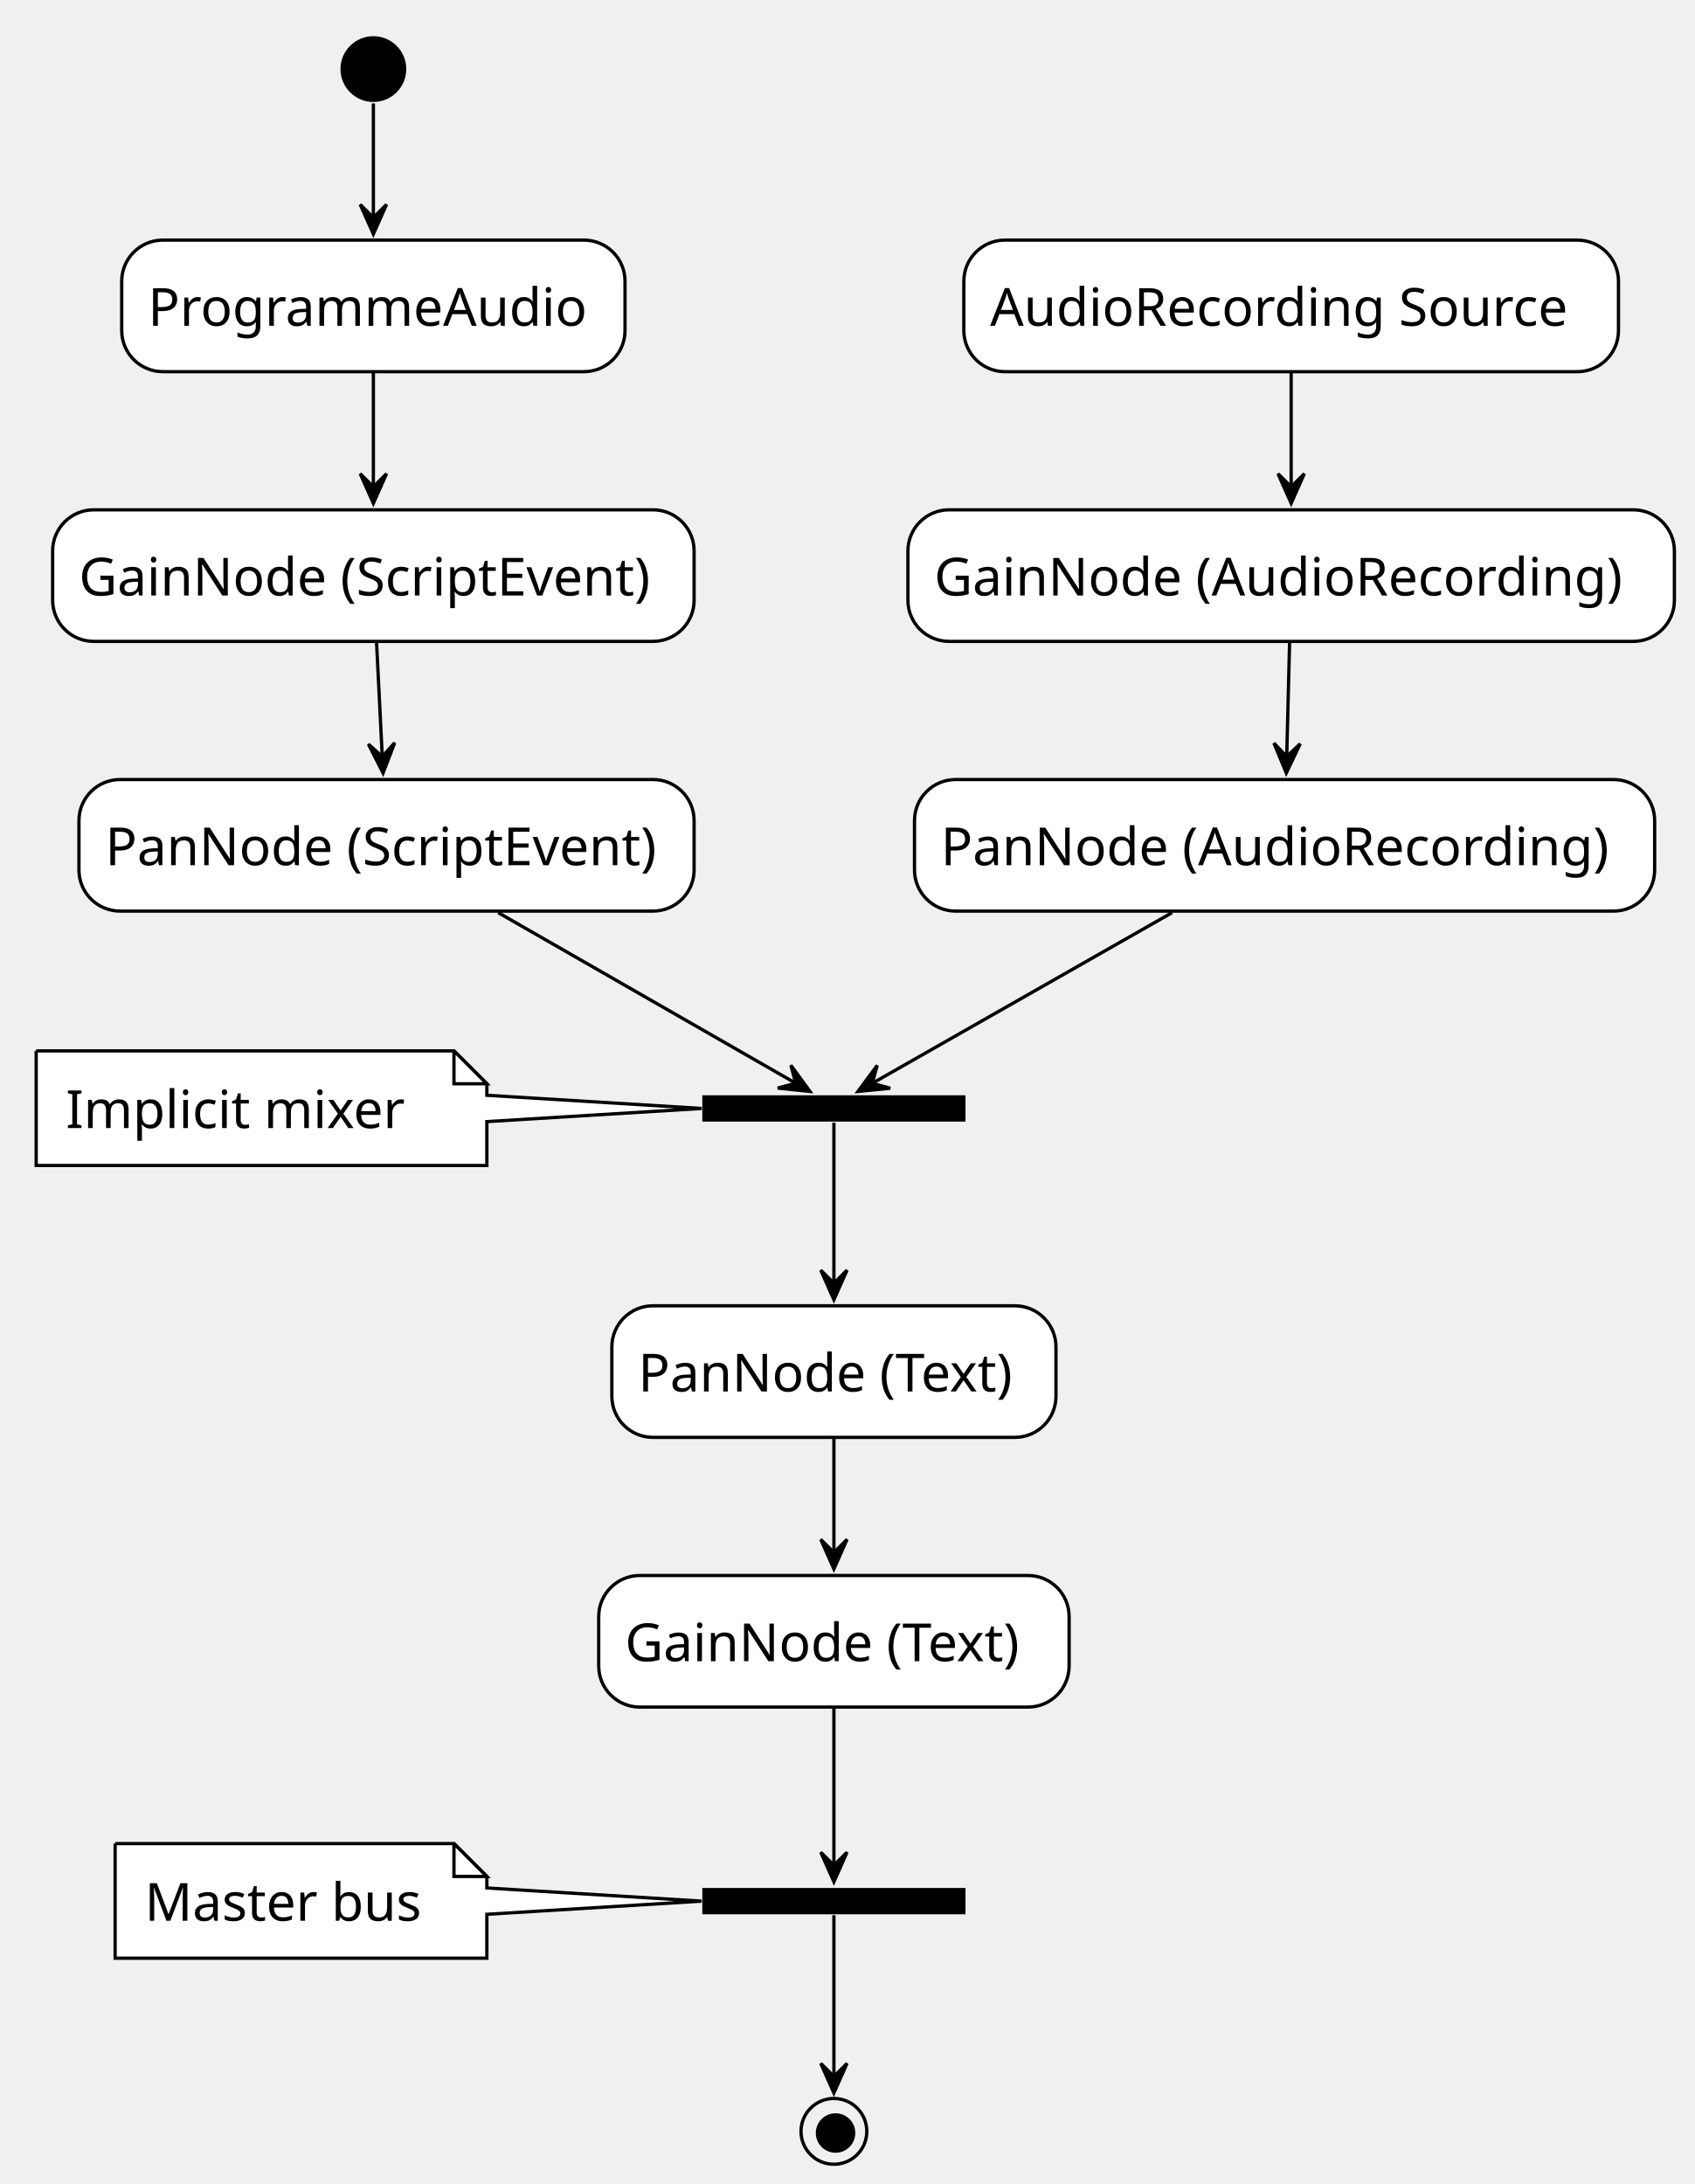
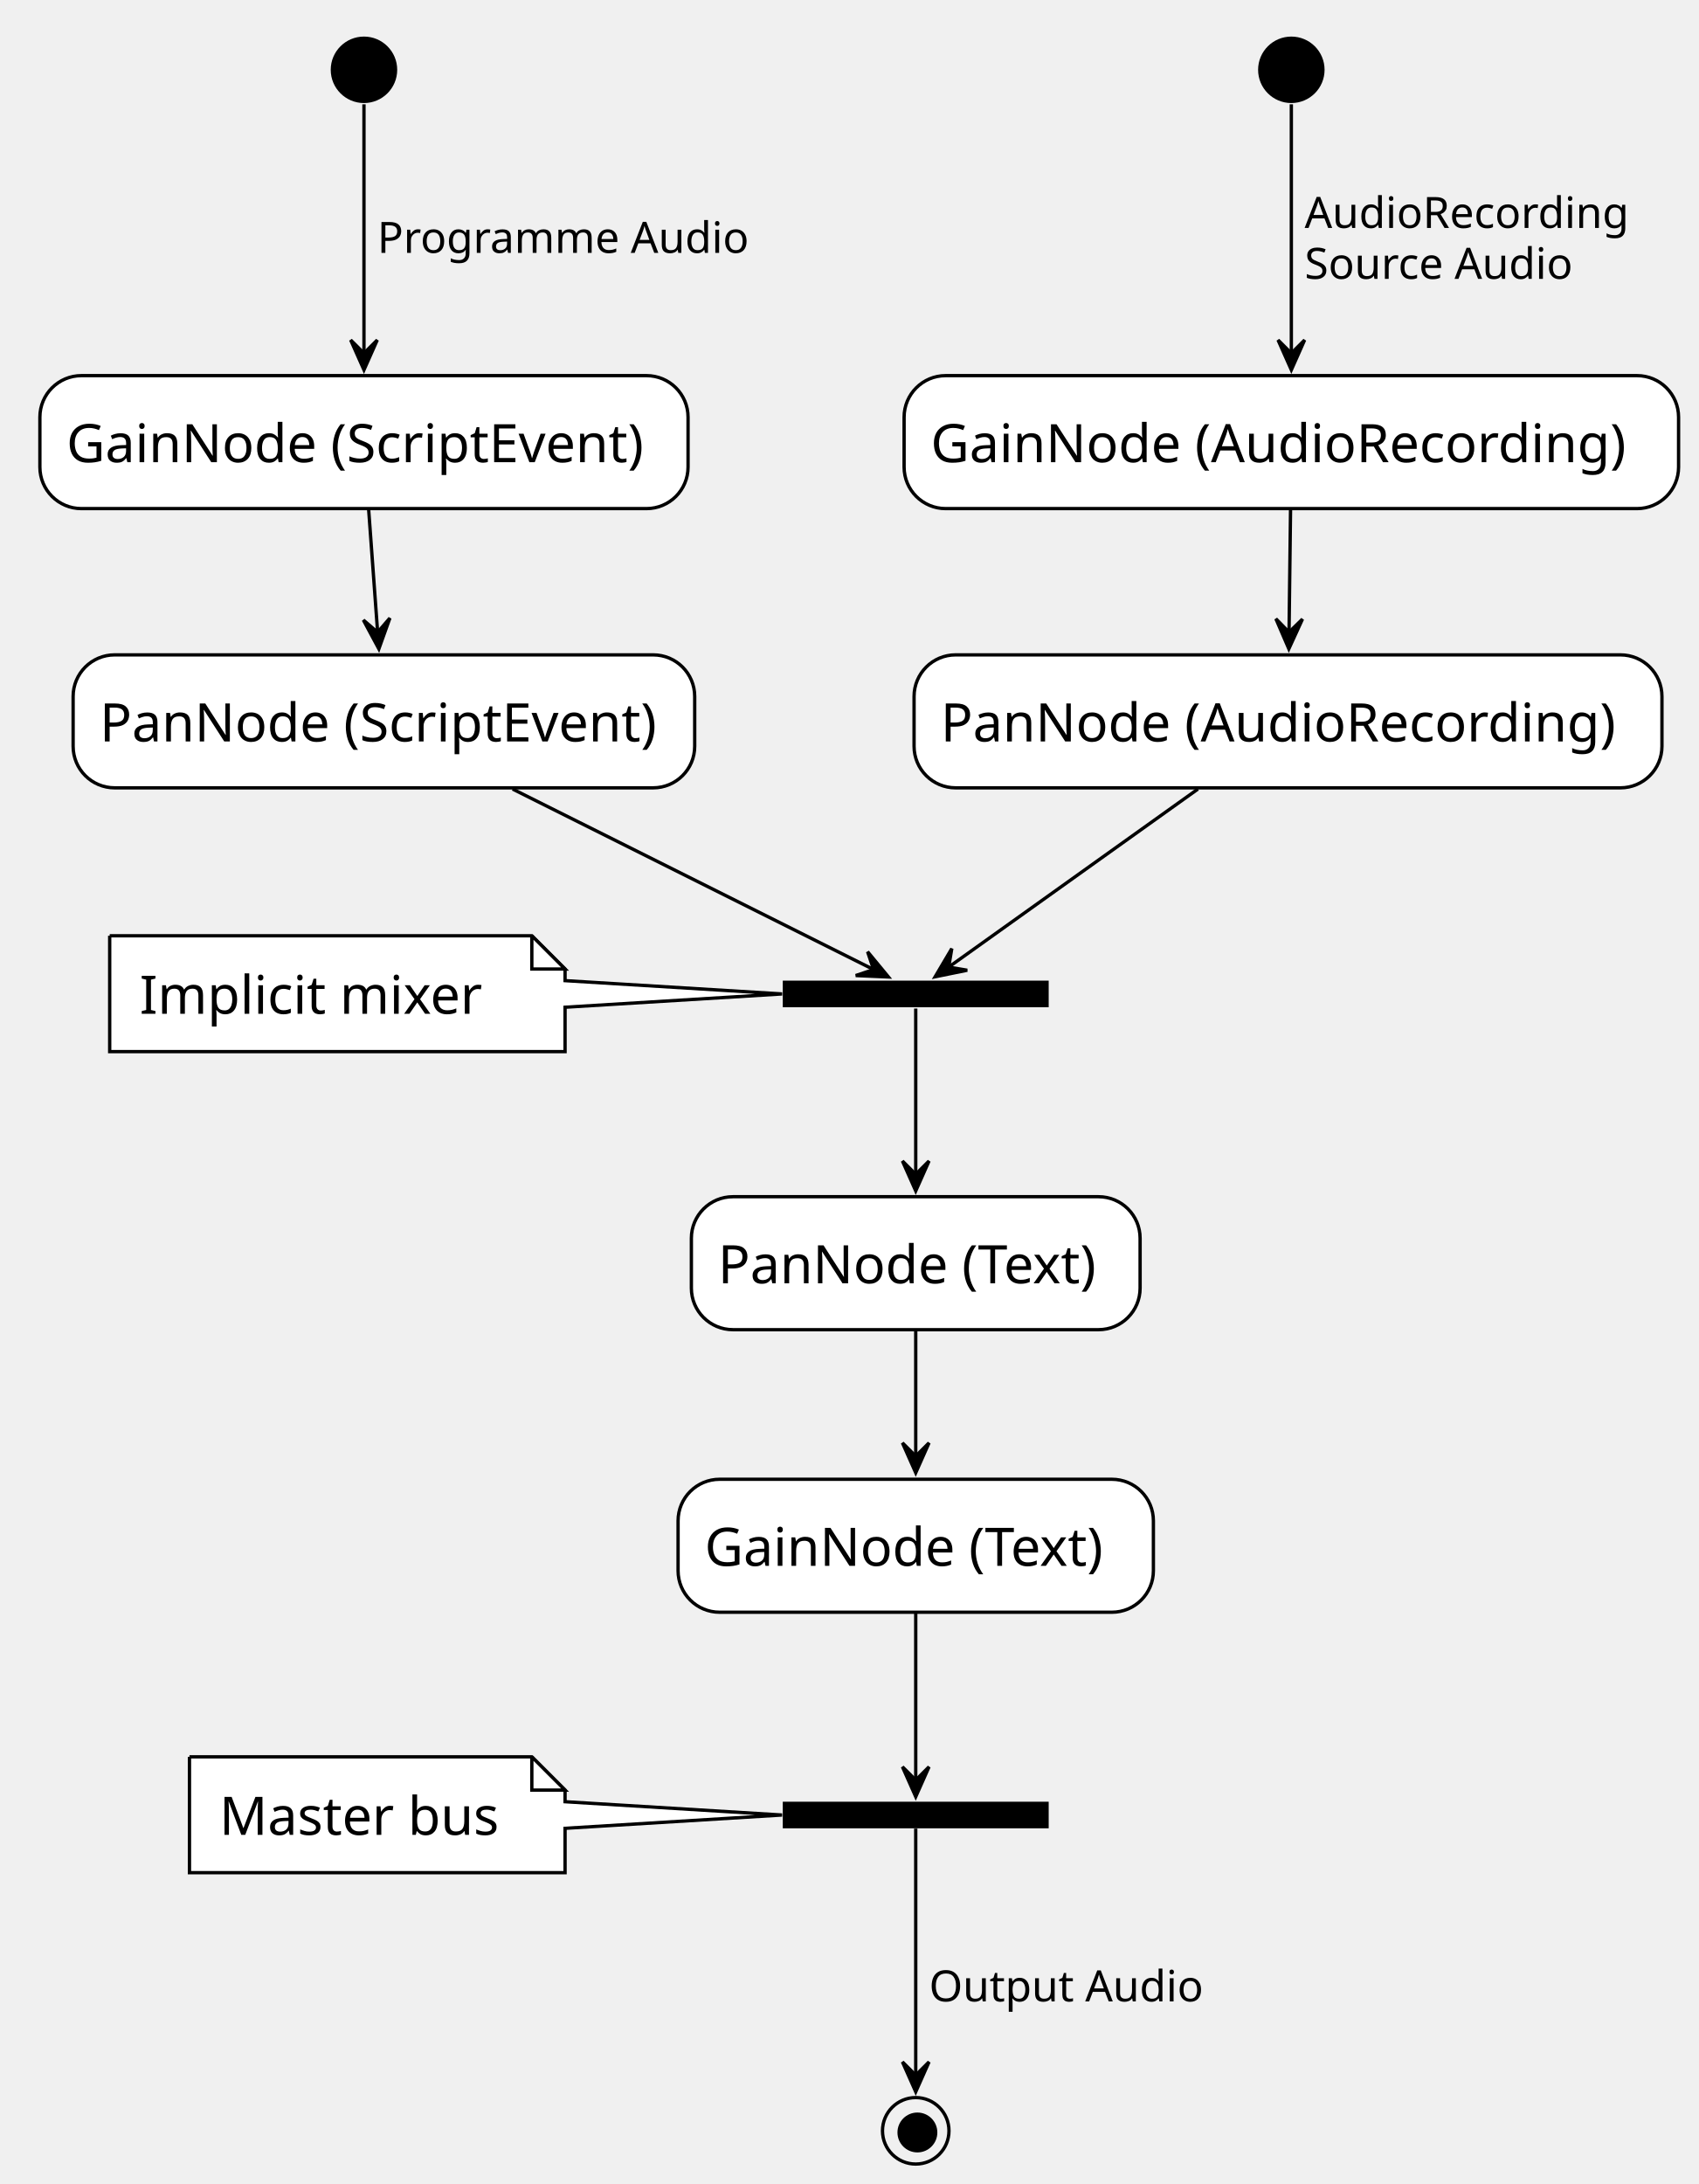
- <svg xmlns="http://www.w3.org/2000/svg" contentStyleType="text/css" height="664px" preserveAspectRatio="none" style="width:515px;height:664px;background:#FFFFFF;" version="1.1" viewBox="0 0 515 664" width="515px" zoomAndPan="magnify">
+ <svg xmlns="http://www.w3.org/2000/svg" contentStyleType="text/css" height="657px" preserveAspectRatio="none" style="width:511px;height:657px;background:#FFFFFF;" version="1.1" viewBox="0 0 511 657" width="511px" zoomAndPan="magnify">
  <defs />
  <g>
-     <rect fill="#FFFFFF" height="40" rx="12.5" ry="12.5" style="stroke:#000000;stroke-width:1.0;" width="195" x="16" y="155" />
-     <text fill="#000000" font-family="sans-serif" font-size="16" lengthAdjust="spacing" textLength="179" x="24" y="181.047">GainNode (ScriptEvent)</text>
-     <rect fill="#FFFFFF" height="40" rx="12.5" ry="12.5" style="stroke:#000000;stroke-width:1.0;" width="187" x="24" y="237" />
-     <text fill="#000000" font-family="sans-serif" font-size="16" lengthAdjust="spacing" textLength="171" x="32" y="263.047">PanNode (ScriptEvent)</text>
-     <rect fill="#FFFFFF" height="40" rx="12.5" ry="12.5" style="stroke:#000000;stroke-width:1.0;" width="143" x="182" y="479" />
-     <text fill="#000000" font-family="sans-serif" font-size="16" lengthAdjust="spacing" textLength="127" x="190" y="505.047">GainNode (Text)</text>
-     <rect fill="#FFFFFF" height="40" rx="12.5" ry="12.5" style="stroke:#000000;stroke-width:1.0;" width="135" x="186" y="397" />
-     <text fill="#000000" font-family="sans-serif" font-size="16" lengthAdjust="spacing" textLength="119" x="194" y="423.047">PanNode (Text)</text>
-     <rect fill="#FFFFFF" height="40" rx="12.5" ry="12.5" style="stroke:#000000;stroke-width:1.0;" width="233" x="276" y="155" />
-     <text fill="#000000" font-family="sans-serif" font-size="16" lengthAdjust="spacing" textLength="217" x="284" y="181.047">GainNode (AudioRecording)</text>
-     <rect fill="#FFFFFF" height="40" rx="12.5" ry="12.5" style="stroke:#000000;stroke-width:1.0;" width="225" x="278" y="237" />
-     <text fill="#000000" font-family="sans-serif" font-size="16" lengthAdjust="spacing" textLength="209" x="286" y="263.047">PanNode (AudioRecording)</text>
-     <rect fill="#000000" height="8" style="stroke:none;stroke-width:1.0;" width="80" x="213.5" y="574" />
-     <rect fill="#000000" height="8" style="stroke:none;stroke-width:1.0;" width="80" x="213.5" y="333" />
-     <rect fill="#FFFFFF" height="40" rx="12.5" ry="12.5" style="stroke:#000000;stroke-width:1.0;" width="199" x="293" y="73" />
-     <text fill="#000000" font-family="sans-serif" font-size="16" lengthAdjust="spacing" textLength="183" x="301" y="99.047">AudioRecording Source</text>
-     <ellipse cx="113.5" cy="21" fill="#000000" rx="10" ry="10" style="stroke:none;stroke-width:1.0;" />
-     <rect fill="#FFFFFF" height="40" rx="12.5" ry="12.5" style="stroke:#000000;stroke-width:1.0;" width="153" x="37" y="73" />
-     <text fill="#000000" font-family="sans-serif" font-size="16" lengthAdjust="spacing" textLength="137" x="45" y="99.047">ProgrammeAudio</text>
-     <g id="elem_GMN20">
-       <path d="M11,319.5 L11,354.344 A0,0 0 0 0 11,354.344 L148,354.344 A0,0 0 0 0 148,354.344 L148,341 L213.3,337 L148,333 L148,329.5 L138,319.5 L11,319.5 A0,0 0 0 0 11,319.5 " fill="#FFFFFF" style="stroke:#000000;stroke-width:1.0;" />
-       <path d="M138,319.5 L138,329.5 L148,329.5 L138,319.5 " fill="#FFFFFF" style="stroke:#000000;stroke-width:1.0;" />
-       <text fill="#000000" font-family="sans-serif" font-size="16" lengthAdjust="spacing" textLength="110" x="20" y="342.969">Implicit mixer</text>
+     <rect fill="#FFFFFF" height="40" rx="12.5" ry="12.5" style="stroke:#000000;stroke-width:1.0;" width="195" x="12" y="113" />
+     <text fill="#000000" font-family="sans-serif" font-size="16" lengthAdjust="spacing" textLength="179" x="20" y="139.047">GainNode (ScriptEvent)</text>
+     <rect fill="#FFFFFF" height="40" rx="12.5" ry="12.5" style="stroke:#000000;stroke-width:1.0;" width="187" x="22" y="197" />
+     <text fill="#000000" font-family="sans-serif" font-size="16" lengthAdjust="spacing" textLength="171" x="30" y="223.047">PanNode (ScriptEvent)</text>
+     <rect fill="#FFFFFF" height="40" rx="12.5" ry="12.5" style="stroke:#000000;stroke-width:1.0;" width="143" x="204" y="445" />
+     <text fill="#000000" font-family="sans-serif" font-size="16" lengthAdjust="spacing" textLength="127" x="212" y="471.047">GainNode (Text)</text>
+     <rect fill="#FFFFFF" height="40" rx="12.5" ry="12.5" style="stroke:#000000;stroke-width:1.0;" width="135" x="208" y="360" />
+     <text fill="#000000" font-family="sans-serif" font-size="16" lengthAdjust="spacing" textLength="119" x="216" y="386.047">PanNode (Text)</text>
+     <rect fill="#FFFFFF" height="40" rx="12.5" ry="12.5" style="stroke:#000000;stroke-width:1.0;" width="233" x="272" y="113" />
+     <text fill="#000000" font-family="sans-serif" font-size="16" lengthAdjust="spacing" textLength="217" x="280" y="139.047">GainNode (AudioRecording)</text>
+     <rect fill="#FFFFFF" height="40" rx="12.5" ry="12.5" style="stroke:#000000;stroke-width:1.0;" width="225" x="275" y="197" />
+     <text fill="#000000" font-family="sans-serif" font-size="16" lengthAdjust="spacing" textLength="209" x="283" y="223.047">PanNode (AudioRecording)</text>
+     <rect fill="#000000" height="8" style="stroke:none;stroke-width:1.0;" width="80" x="235.5" y="542" />
+     <rect fill="#000000" height="8" style="stroke:none;stroke-width:1.0;" width="80" x="235.5" y="295" />
+     <ellipse cx="388.5" cy="21" fill="#000000" rx="10" ry="10" style="stroke:none;stroke-width:1.0;" />
+     <ellipse cx="109.5" cy="21" fill="#000000" rx="10" ry="10" style="stroke:none;stroke-width:1.0;" />
+     <g id="elem_GMN18">
+       <path d="M33,281.5 L33,316.344 A0,0 0 0 0 33,316.344 L170,316.344 A0,0 0 0 0 170,316.344 L170,303 L235.3,299 L170,295 L170,291.5 L160,281.5 L33,281.5 A0,0 0 0 0 33,281.5 " fill="#FFFFFF" style="stroke:#000000;stroke-width:1.0;" />
+       <path d="M160,281.5 L160,291.5 L170,291.5 L160,281.5 " fill="#FFFFFF" style="stroke:#000000;stroke-width:1.0;" />
+       <text fill="#000000" font-family="sans-serif" font-size="16" lengthAdjust="spacing" textLength="110" x="42" y="304.969">Implicit mixer</text>
    </g>
-     <ellipse cx="253.5" cy="648" fill="none" rx="10" ry="10" style="stroke:#000000;stroke-width:1.0;" />
-     <ellipse cx="254" cy="648.5" fill="#000000" rx="6" ry="6" style="stroke:none;stroke-width:1.0;" />
-     <g id="elem_GMN28">
-       <path d="M35,560.5 L35,595.344 A0,0 0 0 0 35,595.344 L148,595.344 A0,0 0 0 0 148,595.344 L148,582 L213.29,578 L148,574 L148,570.5 L138,560.5 L35,560.5 A0,0 0 0 0 35,560.5 " fill="#FFFFFF" style="stroke:#000000;stroke-width:1.0;" />
-       <path d="M138,560.5 L138,570.5 L148,570.5 L138,560.5 " fill="#FFFFFF" style="stroke:#000000;stroke-width:1.0;" />
-       <text fill="#000000" font-family="sans-serif" font-size="16" lengthAdjust="spacing" textLength="86" x="44" y="583.969">Master bus</text>
+     <ellipse cx="275.5" cy="641" fill="none" rx="10" ry="10" style="stroke:#000000;stroke-width:1.0;" />
+     <ellipse cx="276" cy="641.5" fill="#000000" rx="6" ry="6" style="stroke:none;stroke-width:1.0;" />
+     <g id="elem_GMN26">
+       <path d="M57,528.5 L57,563.344 A0,0 0 0 0 57,563.344 L170,563.344 A0,0 0 0 0 170,563.344 L170,550 L235.29,546 L170,542 L170,538.5 L160,528.5 L57,528.5 A0,0 0 0 0 57,528.5 " fill="#FFFFFF" style="stroke:#000000;stroke-width:1.0;" />
+       <path d="M160,528.5 L160,538.5 L170,538.5 L160,528.5 " fill="#FFFFFF" style="stroke:#000000;stroke-width:1.0;" />
+       <text fill="#000000" font-family="sans-serif" font-size="16" lengthAdjust="spacing" textLength="86" x="66" y="551.969">Master bus</text>
    </g>
-     <g id="link_*start_ProgrammeAudio">
-       <path d="M113.5,31.44 C113.5,40.4 113.5,54.28 113.5,66.49 " fill="none" id="*start-to-ProgrammeAudio" style="stroke:#000000;stroke-width:1.0;" />
-       <polygon fill="#000000" points="113.5,71.17,117.5,62.17,113.5,66.17,109.5,62.17,113.5,71.17" style="stroke:#000000;stroke-width:1.0;" />
-     </g>
-     <g id="link_ProgrammeAudio_GN1">
-       <path d="M113.5,113.37 C113.5,123.8 113.5,136.82 113.5,148.12 " fill="none" id="ProgrammeAudio-to-GN1" style="stroke:#000000;stroke-width:1.0;" />
-       <polygon fill="#000000" points="113.5,153.02,117.5,144.02,113.5,148.02,109.5,144.02,113.5,153.02" style="stroke:#000000;stroke-width:1.0;" />
+     <g id="link_*start_GN1">
+       <path d="M109.5,31.38 C109.5,47.81 109.5,82.34 109.5,106.33 " fill="none" id="*start-to-GN1" style="stroke:#000000;stroke-width:1.0;" />
+       <polygon fill="#000000" points="109.5,111.28,113.5,102.28,109.5,106.28,105.5,102.28,109.5,111.28" style="stroke:#000000;stroke-width:1.0;" />
+       <text fill="#000000" font-family="sans-serif" font-size="13" lengthAdjust="spacing" textLength="112" x="113.5" y="76.068">Programme Audio</text>
    </g>
    <g id="link_GN1_PN1">
-       <path d="M114.47,195.37 C114.99,205.8 115.64,218.82 116.21,230.12 " fill="none" id="GN1-to-PN1" style="stroke:#000000;stroke-width:1.0;" />
-       <polygon fill="#000000" points="116.45,235.02,119.983,225.826,116.193,230.027,111.993,226.237,116.45,235.02" style="stroke:#000000;stroke-width:1.0;" />
+       <path d="M110.92,153.43 C111.73,164.46 112.75,178.4 113.62,190.32 " fill="none" id="GN1-to-PN1" style="stroke:#000000;stroke-width:1.0;" />
+       <polygon fill="#000000" points="113.98,195.2,117.3,185.928,113.609,190.214,109.322,186.522,113.98,195.2" style="stroke:#000000;stroke-width:1.0;" />
    </g>
    <g id="link_AS_GN3">
-       <path d="M392.5,113.37 C392.5,123.8 392.5,136.82 392.5,148.12 " fill="none" id="AS-to-GN3" style="stroke:#000000;stroke-width:1.0;" />
-       <polygon fill="#000000" points="392.5,153.02,396.5,144.02,392.5,148.02,388.5,144.02,392.5,153.02" style="stroke:#000000;stroke-width:1.0;" />
+       <path d="M388.5,31.38 C388.5,47.81 388.5,82.34 388.5,106.33 " fill="none" id="AS-to-GN3" style="stroke:#000000;stroke-width:1.0;" />
+       <polygon fill="#000000" points="388.5,111.28,392.5,102.28,388.5,106.28,384.5,102.28,388.5,111.28" style="stroke:#000000;stroke-width:1.0;" />
+       <text fill="#000000" font-family="sans-serif" font-size="13" lengthAdjust="spacing" textLength="100" x="392.5" y="68.568">AudioRecording</text>
+       <text fill="#000000" font-family="sans-serif" font-size="13" lengthAdjust="spacing" textLength="83" x="392.5" y="83.879">Source Audio</text>
    </g>
    <g id="link_GN3_PN3">
-       <path d="M392.02,195.37 C391.75,205.8 391.43,218.82 391.15,230.12 " fill="none" id="GN3-to-PN3" style="stroke:#000000;stroke-width:1.0;" />
-       <polygon fill="#000000" points="391.02,235.02,395.25,226.126,391.149,230.022,387.253,225.92,391.02,235.02" style="stroke:#000000;stroke-width:1.0;" />
+       <path d="M388.26,153.43 C388.13,164.46 387.96,178.4 387.81,190.32 " fill="none" id="GN3-to-PN3" style="stroke:#000000;stroke-width:1.0;" />
+       <polygon fill="#000000" points="387.75,195.19,391.853,186.236,387.807,190.19,383.853,186.145,387.75,195.19" style="stroke:#000000;stroke-width:1.0;" />
    </g>
    <g id="link_PN1_M1">
-       <path d="M151.47,277.48 C181,294.42 222.07,317.98 241.89,329.34 " fill="none" id="PN1-to-M1" style="stroke:#000000;stroke-width:1.0;" />
-       <polygon fill="#000000" points="246.22,331.83,240.416,323.873,241.887,329.336,236.424,330.807,246.22,331.83" style="stroke:#000000;stroke-width:1.0;" />
+       <path d="M154.23,237.37 C189.57,255.03 239.7,280.1 262.86,291.68 " fill="none" id="PN1-to-M1" style="stroke:#000000;stroke-width:1.0;" />
+       <polygon fill="#000000" points="267.29,293.9,261.019,286.305,262.815,291.67,257.451,293.465,267.29,293.9" style="stroke:#000000;stroke-width:1.0;" />
    </g>
    <g id="link_PN3_M1">
-       <path d="M356.28,277.48 C326.4,294.49 284.8,318.18 264.94,329.49 " fill="none" id="PN3-to-M1" style="stroke:#000000;stroke-width:1.0;" />
-       <polygon fill="#000000" points="260.82,331.83,270.62,330.855,265.166,329.357,266.664,323.902,260.82,331.83" style="stroke:#000000;stroke-width:1.0;" />
+       <path d="M360.39,237.37 C336.17,254.66 302.03,279.05 285.39,290.94 " fill="none" id="PN3-to-M1" style="stroke:#000000;stroke-width:1.0;" />
+       <polygon fill="#000000" points="281.34,293.83,290.991,291.867,285.413,290.929,286.35,285.351,281.34,293.83" style="stroke:#000000;stroke-width:1.0;" />
    </g>
    <g id="link_M1_PN2">
-       <path d="M253.5,341.35 C253.5,349.71 253.5,372.13 253.5,390.23 " fill="none" id="M1-to-PN2" style="stroke:#000000;stroke-width:1.0;" />
-       <polygon fill="#000000" points="253.5,395.16,257.5,386.16,253.5,390.16,249.5,386.16,253.5,395.16" style="stroke:#000000;stroke-width:1.0;" />
+       <path d="M275.5,303.39 C275.5,311.99 275.5,335.25 275.5,353.72 " fill="none" id="M1-to-PN2" style="stroke:#000000;stroke-width:1.0;" />
+       <polygon fill="#000000" points="275.5,358.26,279.5,349.26,275.5,353.26,271.5,349.26,275.5,358.26" style="stroke:#000000;stroke-width:1.0;" />
    </g>
    <g id="link_PN2_GN2">
-       <path d="M253.5,437.37 C253.5,447.8 253.5,460.82 253.5,472.12 " fill="none" id="PN2-to-GN2" style="stroke:#000000;stroke-width:1.0;" />
-       <polygon fill="#000000" points="253.5,477.02,257.5,468.02,253.5,472.02,249.5,468.02,253.5,477.02" style="stroke:#000000;stroke-width:1.0;" />
+       <path d="M275.5,400.25 C275.5,411.59 275.5,426.07 275.5,438.36 " fill="none" id="PN2-to-GN2" style="stroke:#000000;stroke-width:1.0;" />
+       <polygon fill="#000000" points="275.5,443.05,279.5,434.05,275.5,438.05,271.5,434.05,275.5,443.05" style="stroke:#000000;stroke-width:1.0;" />
    </g>
    <g id="link_GN2_MB">
-       <path d="M253.5,519.43 C253.5,534.63 253.5,555.14 253.5,567.13 " fill="none" id="GN2-to-MB" style="stroke:#000000;stroke-width:1.0;" />
-       <polygon fill="#000000" points="253.5,572.13,257.5,563.13,253.5,567.13,249.5,563.13,253.5,572.13" style="stroke:#000000;stroke-width:1.0;" />
+       <path d="M275.5,485.12 C275.5,501.16 275.5,523.36 275.5,535.73 " fill="none" id="GN2-to-MB" style="stroke:#000000;stroke-width:1.0;" />
+       <polygon fill="#000000" points="275.5,540.5,279.5,531.5,275.5,535.5,271.5,531.5,275.5,540.5" style="stroke:#000000;stroke-width:1.0;" />
    </g>
    <g id="link_MB_*end">
-       <path d="M253.5,582.28 C253.5,591.01 253.5,615.24 253.5,631.45 " fill="none" id="MB-to-*end" style="stroke:#000000;stroke-width:1.0;" />
-       <polygon fill="#000000" points="253.5,636.32,257.5,627.32,253.5,631.32,249.5,627.32,253.5,636.32" style="stroke:#000000;stroke-width:1.0;" />
+       <path d="M275.5,550.09 C275.5,561.52 275.5,601.83 275.5,624.4 " fill="none" id="MB-to-*end" style="stroke:#000000;stroke-width:1.0;" />
+       <polygon fill="#000000" points="275.5,629.27,279.5,620.27,275.5,624.27,271.5,620.27,275.5,629.27" style="stroke:#000000;stroke-width:1.0;" />
+       <text fill="#000000" font-family="sans-serif" font-size="13" lengthAdjust="spacing" textLength="85" x="279.5" y="602.068">Output Audio</text>
    </g>
  </g>
</svg>
